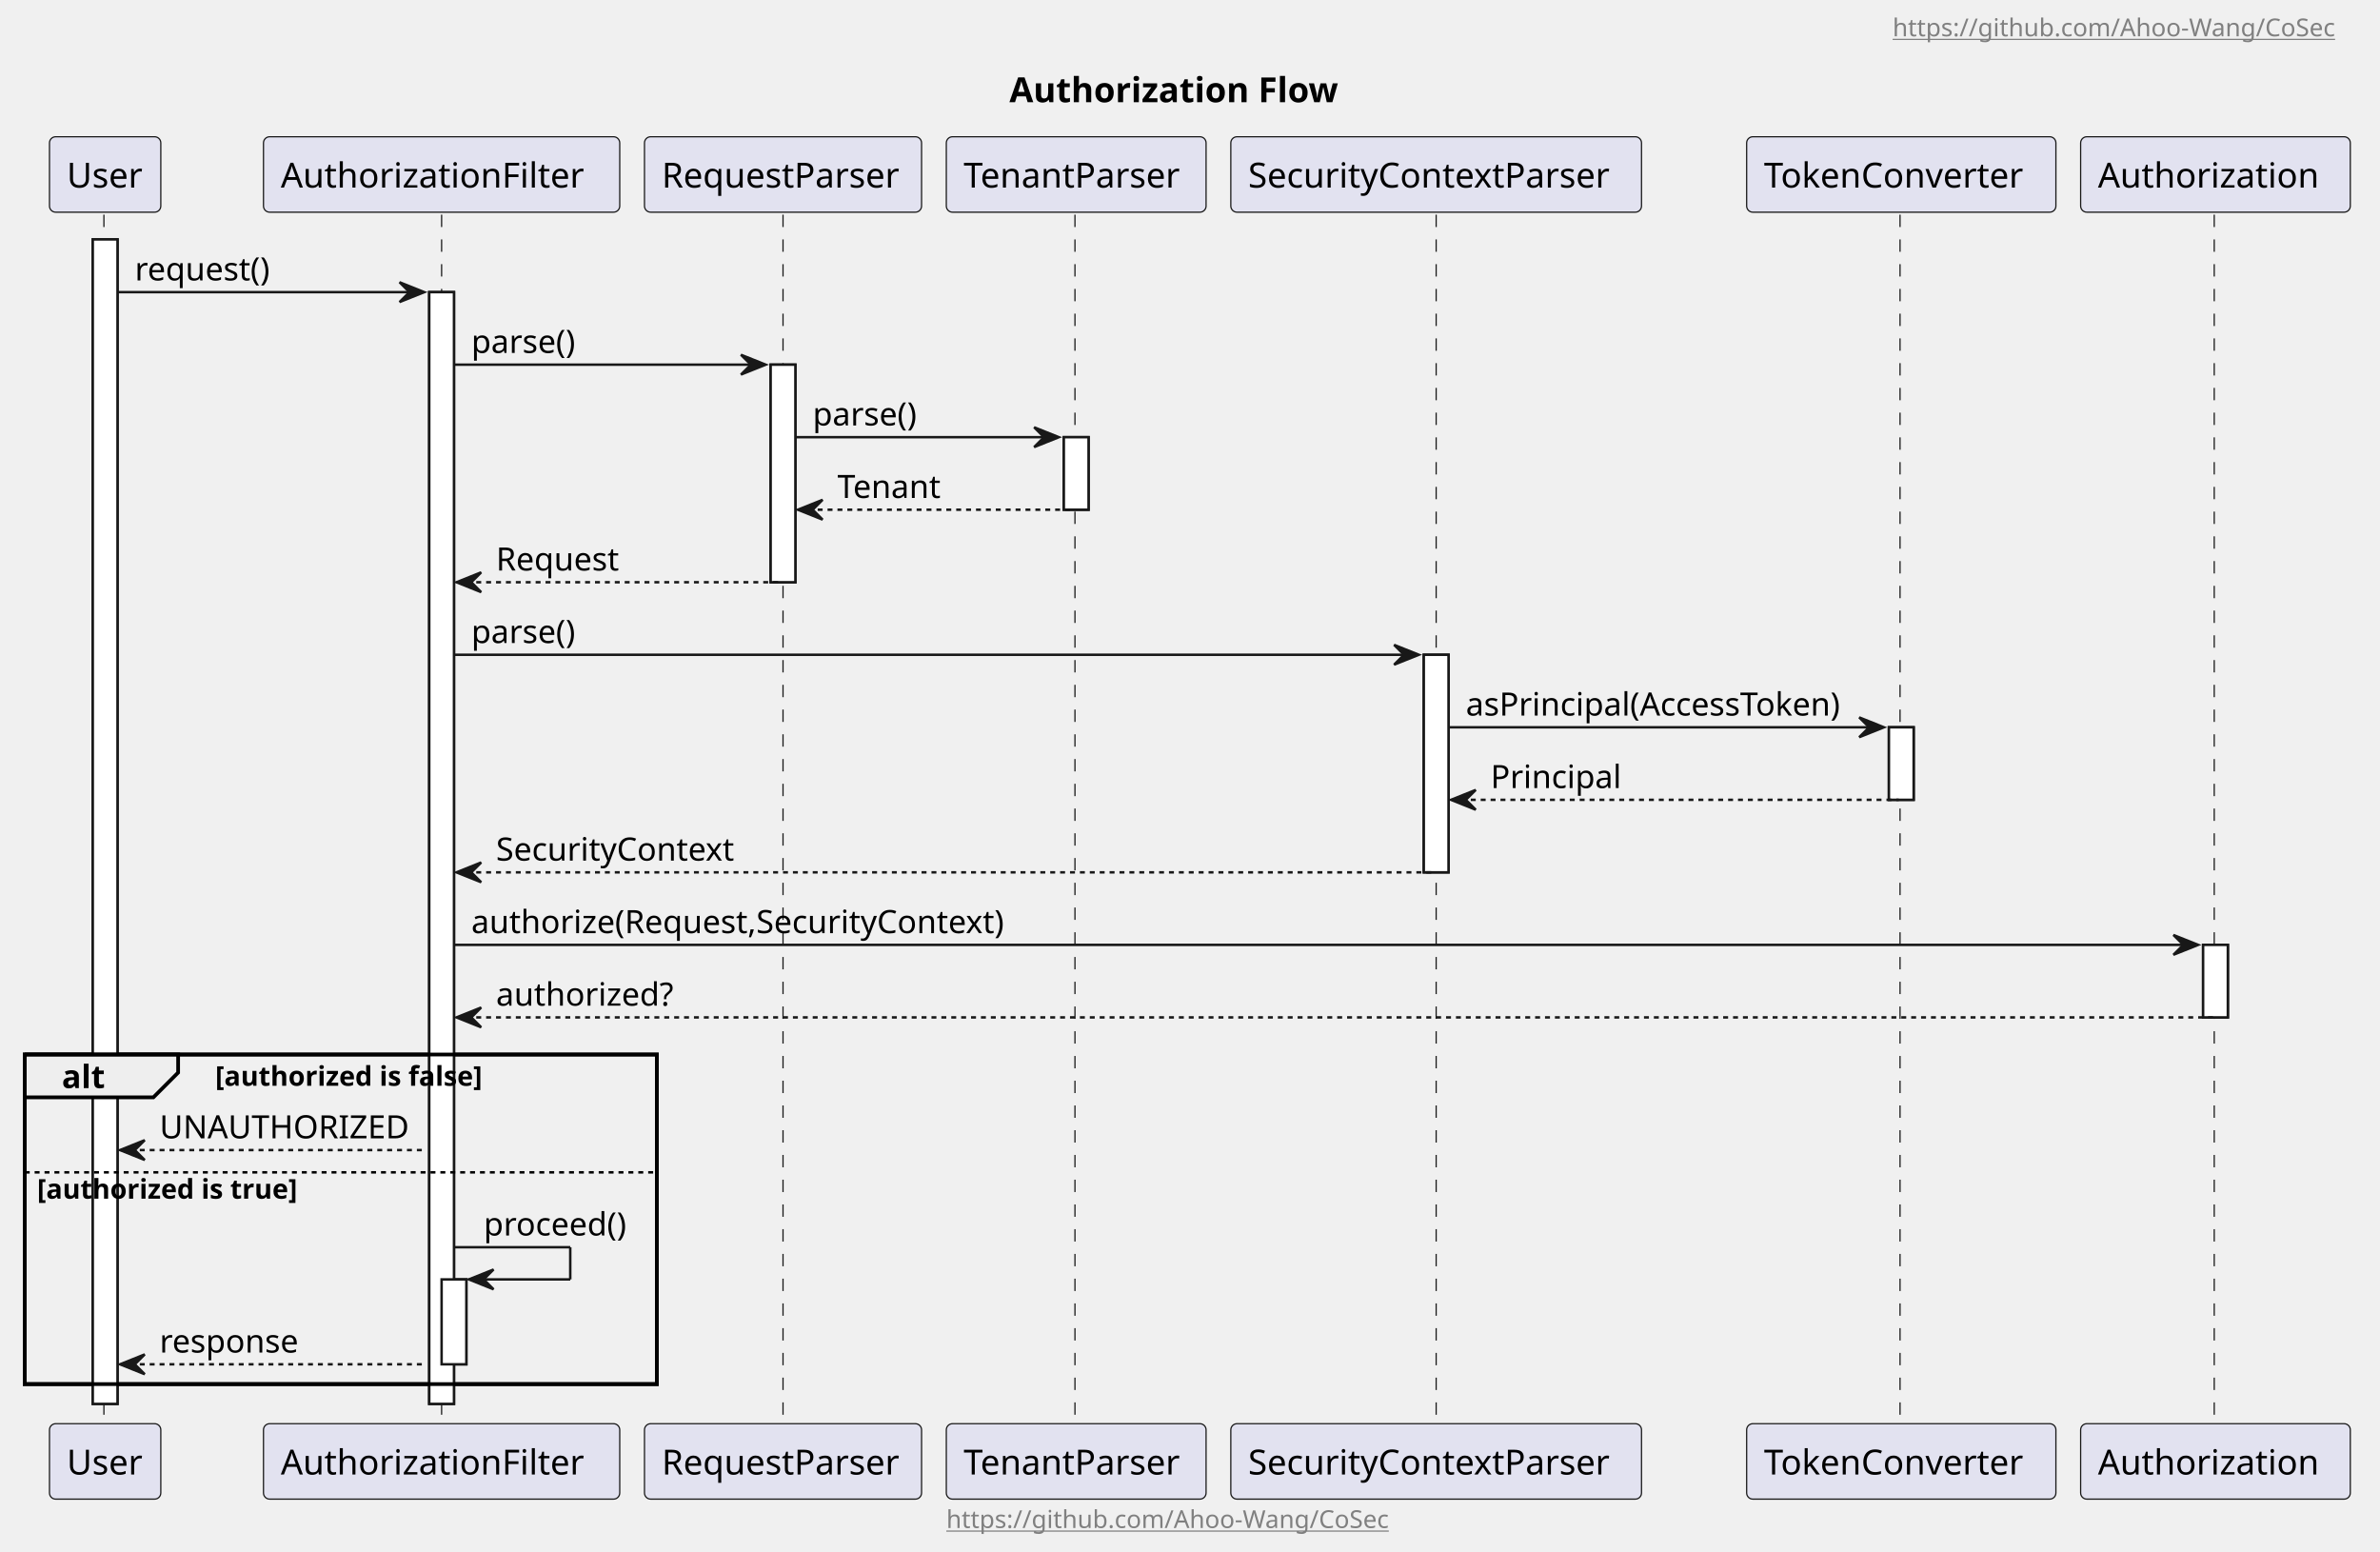
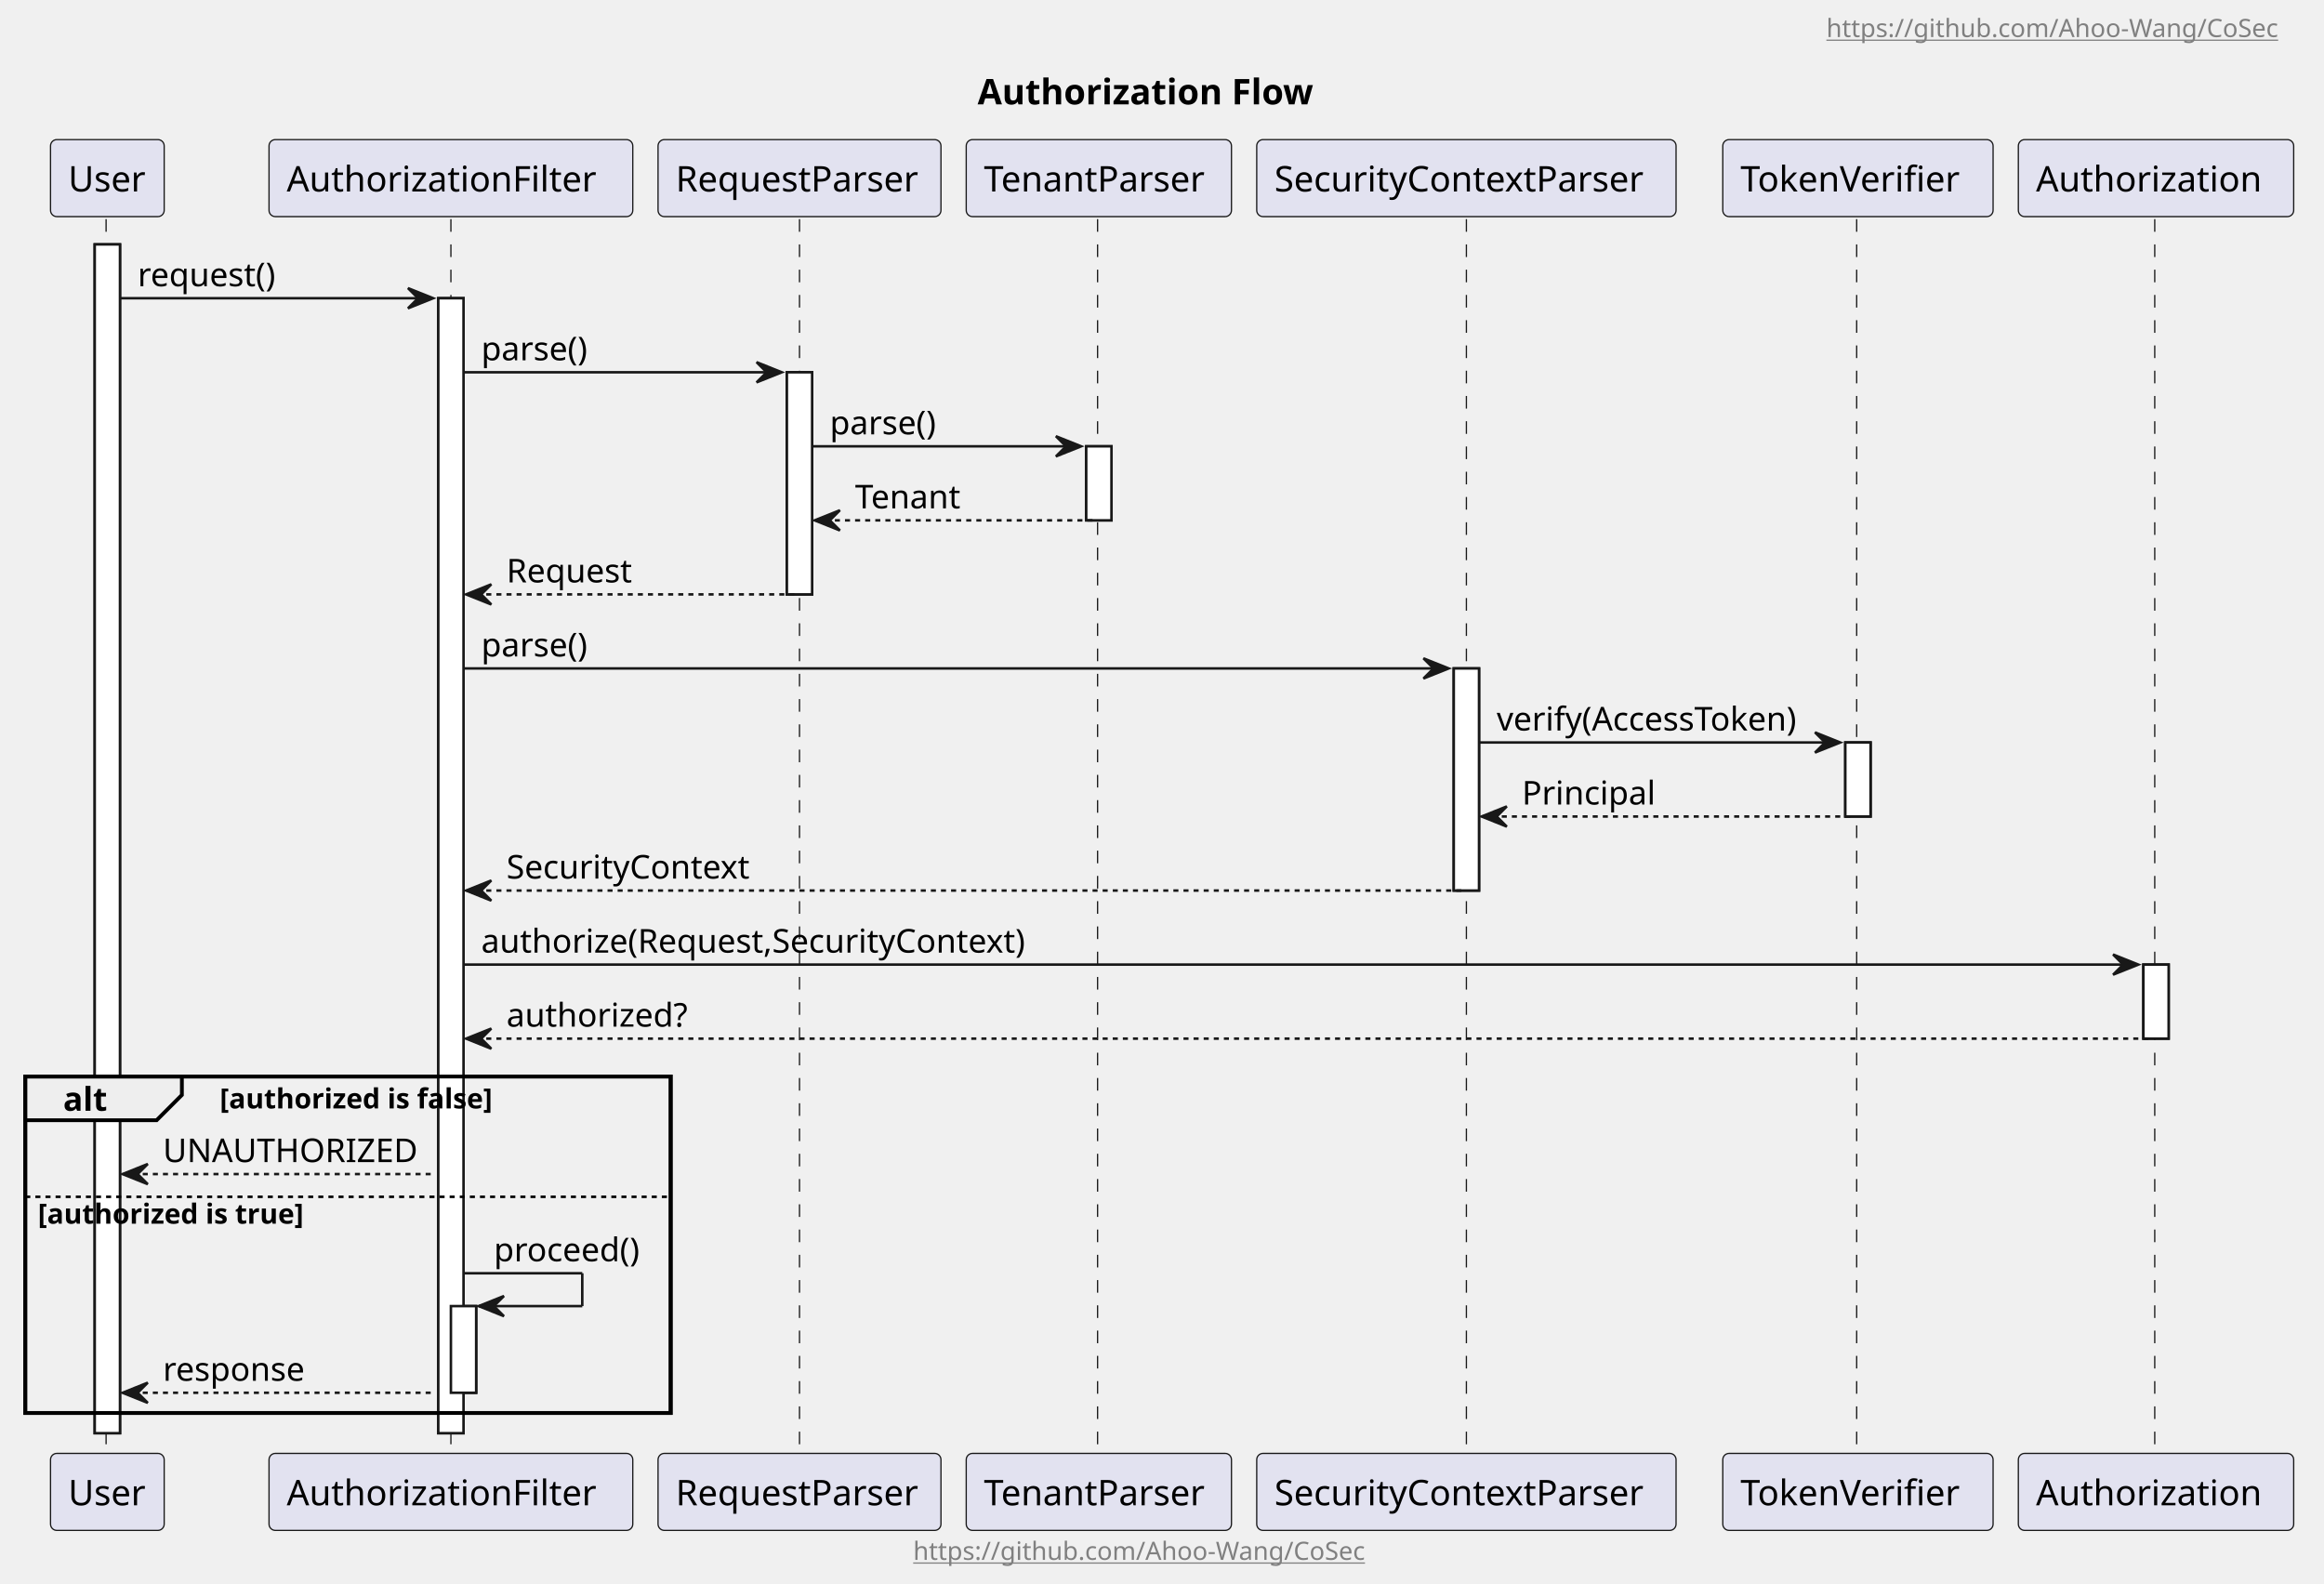
- <svg xmlns="http://www.w3.org/2000/svg" xmlns:xlink="http://www.w3.org/1999/xlink" contentStyleType="text/css" height="627px" preserveAspectRatio="none" style="width:962px;height:627px;background:#FFFFFF;" version="1.1" viewBox="0 0 962 627" width="962px" zoomAndPan="magnify">
+ <svg xmlns="http://www.w3.org/2000/svg" xmlns:xlink="http://www.w3.org/1999/xlink" contentStyleType="text/css" height="627px" preserveAspectRatio="none" style="width:920px;height:627px;background:#FFFFFF;" version="1.1" viewBox="0 0 920 627" width="920px" zoomAndPan="magnify">
  <defs />
  <g>
-     <rect fill="none" height="26.488" id="_title" style="stroke:none;stroke-width:1.0;" width="148" x="403" y="22.777" />
-     <text fill="#000000" font-family="sans-serif" font-size="14" font-weight="bold" lengthAdjust="spacing" textLength="138" x="408" y="41.312">Authorization Flow</text>
+     <text fill="#000000" font-family="sans-serif" font-size="14" font-weight="bold" lengthAdjust="spacing" textLength="138" x="387" y="41.312">Authorization Flow</text>
    <rect fill="#FFFFFF" height="470.613" style="stroke:#181818;stroke-width:1.0;" width="10" x="37.5" y="96.754" />
    <rect fill="#FFFFFF" height="449.303" style="stroke:#181818;stroke-width:1.0;" width="10" x="173.5" y="118.064" />
    <rect fill="#FFFFFF" height="34.31" style="stroke:#181818;stroke-width:1.0;" width="10" x="178.5" y="517.057" />
    <rect fill="#FFFFFF" height="87.932" style="stroke:#181818;stroke-width:1.0;" width="10" x="311.5" y="147.375" />
    <rect fill="#FFFFFF" height="29.311" style="stroke:#181818;stroke-width:1.0;" width="10" x="430" y="176.685" />
    <rect fill="#FFFFFF" height="87.932" style="stroke:#181818;stroke-width:1.0;" width="10" x="575.5" y="264.617" />
-     <rect fill="#FFFFFF" height="29.311" style="stroke:#181818;stroke-width:1.0;" width="10" x="763.5" y="293.928" />
-     <rect fill="#FFFFFF" height="29.311" style="stroke:#181818;stroke-width:1.0;" width="10" x="890.5" y="381.859" />
+     <rect fill="#FFFFFF" height="29.311" style="stroke:#181818;stroke-width:1.0;" width="10" x="730.5" y="293.928" />
+     <rect fill="#FFFFFF" height="29.311" style="stroke:#181818;stroke-width:1.0;" width="10" x="848.5" y="381.859" />
    <rect fill="none" height="133.197" style="stroke:#000000;stroke-width:1.5;" width="255.5" x="10" y="426.17" />
    <line style="stroke:#181818;stroke-width:0.5;stroke-dasharray:5.0,5.0;" x1="42" x2="42" y1="86.754" y2="576.367" />
    <line style="stroke:#181818;stroke-width:0.5;stroke-dasharray:5.0,5.0;" x1="178.5" x2="178.5" y1="86.754" y2="576.367" />
    <line style="stroke:#181818;stroke-width:0.5;stroke-dasharray:5.0,5.0;" x1="316.5" x2="316.5" y1="86.754" y2="576.367" />
    <line style="stroke:#181818;stroke-width:0.5;stroke-dasharray:5.0,5.0;" x1="434.5" x2="434.5" y1="86.754" y2="576.367" />
    <line style="stroke:#181818;stroke-width:0.5;stroke-dasharray:5.0,5.0;" x1="580.5" x2="580.5" y1="86.754" y2="576.367" />
-     <line style="stroke:#181818;stroke-width:0.5;stroke-dasharray:5.0,5.0;" x1="768" x2="768" y1="86.754" y2="576.367" />
-     <line style="stroke:#181818;stroke-width:0.5;stroke-dasharray:5.0,5.0;" x1="895" x2="895" y1="86.754" y2="576.367" />
+     <line style="stroke:#181818;stroke-width:0.5;stroke-dasharray:5.0,5.0;" x1="735" x2="735" y1="86.754" y2="576.367" />
+     <line style="stroke:#181818;stroke-width:0.5;stroke-dasharray:5.0,5.0;" x1="853" x2="853" y1="86.754" y2="576.367" />
    <rect fill="#E2E2F0" height="30.488" rx="2.5" ry="2.5" style="stroke:#181818;stroke-width:0.5;" width="45" x="20" y="55.266" />
    <text fill="#000000" font-family="sans-serif" font-size="14" lengthAdjust="spacing" textLength="31" x="27" y="75.801">User</text>
    <rect fill="#E2E2F0" height="30.488" rx="2.5" ry="2.5" style="stroke:#181818;stroke-width:0.5;" width="45" x="20" y="575.367" />
    <text fill="#000000" font-family="sans-serif" font-size="14" lengthAdjust="spacing" textLength="31" x="27" y="595.902">User</text>
    <rect fill="#E2E2F0" height="30.488" rx="2.5" ry="2.5" style="stroke:#181818;stroke-width:0.5;" width="144" x="106.5" y="55.266" />
    <text fill="#000000" font-family="sans-serif" font-size="14" lengthAdjust="spacing" textLength="130" x="113.5" y="75.801">AuthorizationFilter</text>
    <rect fill="#E2E2F0" height="30.488" rx="2.5" ry="2.5" style="stroke:#181818;stroke-width:0.5;" width="144" x="106.5" y="575.367" />
    <text fill="#000000" font-family="sans-serif" font-size="14" lengthAdjust="spacing" textLength="130" x="113.5" y="595.902">AuthorizationFilter</text>
    <rect fill="#E2E2F0" height="30.488" rx="2.5" ry="2.5" style="stroke:#181818;stroke-width:0.5;" width="112" x="260.5" y="55.266" />
    <text fill="#000000" font-family="sans-serif" font-size="14" lengthAdjust="spacing" textLength="98" x="267.5" y="75.801">RequestParser</text>
    <rect fill="#E2E2F0" height="30.488" rx="2.5" ry="2.5" style="stroke:#181818;stroke-width:0.5;" width="112" x="260.5" y="575.367" />
    <text fill="#000000" font-family="sans-serif" font-size="14" lengthAdjust="spacing" textLength="98" x="267.5" y="595.902">RequestParser</text>
    <rect fill="#E2E2F0" height="30.488" rx="2.5" ry="2.5" style="stroke:#181818;stroke-width:0.5;" width="105" x="382.5" y="55.266" />
    <text fill="#000000" font-family="sans-serif" font-size="14" lengthAdjust="spacing" textLength="91" x="389.5" y="75.801">TenantParser</text>
    <rect fill="#E2E2F0" height="30.488" rx="2.5" ry="2.5" style="stroke:#181818;stroke-width:0.5;" width="105" x="382.5" y="575.367" />
    <text fill="#000000" font-family="sans-serif" font-size="14" lengthAdjust="spacing" textLength="91" x="389.5" y="595.902">TenantParser</text>
    <rect fill="#E2E2F0" height="30.488" rx="2.5" ry="2.5" style="stroke:#181818;stroke-width:0.5;" width="166" x="497.5" y="55.266" />
    <text fill="#000000" font-family="sans-serif" font-size="14" lengthAdjust="spacing" textLength="152" x="504.5" y="75.801">SecurityContextParser</text>
    <rect fill="#E2E2F0" height="30.488" rx="2.5" ry="2.5" style="stroke:#181818;stroke-width:0.5;" width="166" x="497.5" y="575.367" />
    <text fill="#000000" font-family="sans-serif" font-size="14" lengthAdjust="spacing" textLength="152" x="504.5" y="595.902">SecurityContextParser</text>
-     <rect fill="#E2E2F0" height="30.488" rx="2.5" ry="2.5" style="stroke:#181818;stroke-width:0.5;" width="125" x="706" y="55.266" />
-     <text fill="#000000" font-family="sans-serif" font-size="14" lengthAdjust="spacing" textLength="111" x="713" y="75.801">TokenConverter</text>
-     <rect fill="#E2E2F0" height="30.488" rx="2.5" ry="2.5" style="stroke:#181818;stroke-width:0.5;" width="125" x="706" y="575.367" />
-     <text fill="#000000" font-family="sans-serif" font-size="14" lengthAdjust="spacing" textLength="111" x="713" y="595.902">TokenConverter</text>
-     <rect fill="#E2E2F0" height="30.488" rx="2.5" ry="2.5" style="stroke:#181818;stroke-width:0.5;" width="109" x="841" y="55.266" />
-     <text fill="#000000" font-family="sans-serif" font-size="14" lengthAdjust="spacing" textLength="95" x="848" y="75.801">Authorization</text>
-     <rect fill="#E2E2F0" height="30.488" rx="2.5" ry="2.5" style="stroke:#181818;stroke-width:0.5;" width="109" x="841" y="575.367" />
-     <text fill="#000000" font-family="sans-serif" font-size="14" lengthAdjust="spacing" textLength="95" x="848" y="595.902">Authorization</text>
+     <rect fill="#E2E2F0" height="30.488" rx="2.5" ry="2.5" style="stroke:#181818;stroke-width:0.5;" width="107" x="682" y="55.266" />
+     <text fill="#000000" font-family="sans-serif" font-size="14" lengthAdjust="spacing" textLength="93" x="689" y="75.801">TokenVerifier</text>
+     <rect fill="#E2E2F0" height="30.488" rx="2.5" ry="2.5" style="stroke:#181818;stroke-width:0.5;" width="107" x="682" y="575.367" />
+     <text fill="#000000" font-family="sans-serif" font-size="14" lengthAdjust="spacing" textLength="93" x="689" y="595.902">TokenVerifier</text>
+     <rect fill="#E2E2F0" height="30.488" rx="2.5" ry="2.5" style="stroke:#181818;stroke-width:0.5;" width="109" x="799" y="55.266" />
+     <text fill="#000000" font-family="sans-serif" font-size="14" lengthAdjust="spacing" textLength="95" x="806" y="75.801">Authorization</text>
+     <rect fill="#E2E2F0" height="30.488" rx="2.5" ry="2.5" style="stroke:#181818;stroke-width:0.5;" width="109" x="799" y="575.367" />
+     <text fill="#000000" font-family="sans-serif" font-size="14" lengthAdjust="spacing" textLength="95" x="806" y="595.902">Authorization</text>
    <rect fill="#FFFFFF" height="470.613" style="stroke:#181818;stroke-width:1.0;" width="10" x="37.5" y="96.754" />
    <rect fill="#FFFFFF" height="449.303" style="stroke:#181818;stroke-width:1.0;" width="10" x="173.5" y="118.064" />
    <rect fill="#FFFFFF" height="34.31" style="stroke:#181818;stroke-width:1.0;" width="10" x="178.5" y="517.057" />
    <rect fill="#FFFFFF" height="87.932" style="stroke:#181818;stroke-width:1.0;" width="10" x="311.5" y="147.375" />
    <rect fill="#FFFFFF" height="29.311" style="stroke:#181818;stroke-width:1.0;" width="10" x="430" y="176.685" />
    <rect fill="#FFFFFF" height="87.932" style="stroke:#181818;stroke-width:1.0;" width="10" x="575.5" y="264.617" />
-     <rect fill="#FFFFFF" height="29.311" style="stroke:#181818;stroke-width:1.0;" width="10" x="763.5" y="293.928" />
-     <rect fill="#FFFFFF" height="29.311" style="stroke:#181818;stroke-width:1.0;" width="10" x="890.5" y="381.859" />
+     <rect fill="#FFFFFF" height="29.311" style="stroke:#181818;stroke-width:1.0;" width="10" x="730.5" y="293.928" />
+     <rect fill="#FFFFFF" height="29.311" style="stroke:#181818;stroke-width:1.0;" width="10" x="848.5" y="381.859" />
    <polygon fill="#181818" points="161.5,114.064,171.5,118.064,161.5,122.064,165.5,118.064" style="stroke:#181818;stroke-width:1.0;" />
    <line style="stroke:#181818;stroke-width:1.0;" x1="47.5" x2="167.5" y1="118.064" y2="118.064" />
    <text fill="#000000" font-family="sans-serif" font-size="13" lengthAdjust="spacing" textLength="55" x="54.5" y="113.322">request()</text>
    <polygon fill="#181818" points="299.5,143.375,309.5,147.375,299.5,151.375,303.5,147.375" style="stroke:#181818;stroke-width:1.0;" />
    <line style="stroke:#181818;stroke-width:1.0;" x1="183.5" x2="305.5" y1="147.375" y2="147.375" />
    <text fill="#000000" font-family="sans-serif" font-size="13" lengthAdjust="spacing" textLength="42" x="190.5" y="142.633">parse()</text>
    <polygon fill="#181818" points="418,172.685,428,176.685,418,180.685,422,176.685" style="stroke:#181818;stroke-width:1.0;" />
    <line style="stroke:#181818;stroke-width:1.0;" x1="321.5" x2="424" y1="176.685" y2="176.685" />
    <text fill="#000000" font-family="sans-serif" font-size="13" lengthAdjust="spacing" textLength="42" x="328.5" y="171.943">parse()</text>
    <polygon fill="#181818" points="332.5,201.996,322.5,205.996,332.5,209.996,328.5,205.996" style="stroke:#181818;stroke-width:1.0;" />
    <line style="stroke:#181818;stroke-width:1.0;stroke-dasharray:2.0,2.0;" x1="326.5" x2="434" y1="205.996" y2="205.996" />
    <text fill="#000000" font-family="sans-serif" font-size="13" lengthAdjust="spacing" textLength="43" x="338.5" y="201.254">Tenant</text>
    <polygon fill="#181818" points="194.5,231.307,184.5,235.307,194.5,239.307,190.5,235.307" style="stroke:#181818;stroke-width:1.0;" />
    <line style="stroke:#181818;stroke-width:1.0;stroke-dasharray:2.0,2.0;" x1="188.5" x2="315.5" y1="235.307" y2="235.307" />
    <text fill="#000000" font-family="sans-serif" font-size="13" lengthAdjust="spacing" textLength="50" x="200.5" y="230.565">Request</text>
    <polygon fill="#181818" points="563.5,260.617,573.5,264.617,563.5,268.617,567.5,264.617" style="stroke:#181818;stroke-width:1.0;" />
    <line style="stroke:#181818;stroke-width:1.0;" x1="183.5" x2="569.5" y1="264.617" y2="264.617" />
    <text fill="#000000" font-family="sans-serif" font-size="13" lengthAdjust="spacing" textLength="42" x="190.5" y="259.875">parse()</text>
-     <polygon fill="#181818" points="751.5,289.928,761.5,293.928,751.5,297.928,755.5,293.928" style="stroke:#181818;stroke-width:1.0;" />
-     <line style="stroke:#181818;stroke-width:1.0;" x1="585.5" x2="757.5" y1="293.928" y2="293.928" />
-     <text fill="#000000" font-family="sans-serif" font-size="13" lengthAdjust="spacing" textLength="159" x="592.5" y="289.185">asPrincipal(AccessToken)</text>
+     <polygon fill="#181818" points="718.5,289.928,728.5,293.928,718.5,297.928,722.5,293.928" style="stroke:#181818;stroke-width:1.0;" />
+     <line style="stroke:#181818;stroke-width:1.0;" x1="585.5" x2="724.5" y1="293.928" y2="293.928" />
+     <text fill="#000000" font-family="sans-serif" font-size="13" lengthAdjust="spacing" textLength="126" x="592.5" y="289.185">verify(AccessToken)</text>
    <polygon fill="#181818" points="596.5,319.238,586.5,323.238,596.5,327.238,592.5,323.238" style="stroke:#181818;stroke-width:1.0;" />
-     <line style="stroke:#181818;stroke-width:1.0;stroke-dasharray:2.0,2.0;" x1="590.5" x2="767.5" y1="323.238" y2="323.238" />
+     <line style="stroke:#181818;stroke-width:1.0;stroke-dasharray:2.0,2.0;" x1="590.5" x2="734.5" y1="323.238" y2="323.238" />
    <text fill="#000000" font-family="sans-serif" font-size="13" lengthAdjust="spacing" textLength="54" x="602.5" y="318.496">Principal</text>
    <polygon fill="#181818" points="194.5,348.549,184.5,352.549,194.5,356.549,190.5,352.549" style="stroke:#181818;stroke-width:1.0;" />
    <line style="stroke:#181818;stroke-width:1.0;stroke-dasharray:2.0,2.0;" x1="188.5" x2="579.5" y1="352.549" y2="352.549" />
    <text fill="#000000" font-family="sans-serif" font-size="13" lengthAdjust="spacing" textLength="100" x="200.5" y="347.807">SecurityContext</text>
-     <polygon fill="#181818" points="878.5,377.859,888.5,381.859,878.5,385.859,882.5,381.859" style="stroke:#181818;stroke-width:1.0;" />
-     <line style="stroke:#181818;stroke-width:1.0;" x1="183.5" x2="884.5" y1="381.859" y2="381.859" />
+     <polygon fill="#181818" points="836.5,377.859,846.5,381.859,836.5,385.859,840.5,381.859" style="stroke:#181818;stroke-width:1.0;" />
+     <line style="stroke:#181818;stroke-width:1.0;" x1="183.5" x2="842.5" y1="381.859" y2="381.859" />
    <text fill="#000000" font-family="sans-serif" font-size="13" lengthAdjust="spacing" textLength="221" x="190.5" y="377.117">authorize(Request,SecurityContext)</text>
    <polygon fill="#181818" points="194.5,407.17,184.5,411.17,194.5,415.17,190.5,411.17" style="stroke:#181818;stroke-width:1.0;" />
-     <line style="stroke:#181818;stroke-width:1.0;stroke-dasharray:2.0,2.0;" x1="188.5" x2="894.5" y1="411.17" y2="411.17" />
+     <line style="stroke:#181818;stroke-width:1.0;stroke-dasharray:2.0,2.0;" x1="188.5" x2="852.5" y1="411.17" y2="411.17" />
    <text fill="#000000" font-family="sans-serif" font-size="13" lengthAdjust="spacing" textLength="72" x="200.5" y="406.428">authorized?</text>
    <path d="M10,426.17 L72,426.17 L72,433.481 L62,443.481 L10,443.481 L10,426.17 " fill="#EEEEEE" style="stroke:#000000;stroke-width:1.5;" />
    <rect fill="none" height="133.197" style="stroke:#000000;stroke-width:1.5;" width="255.5" x="10" y="426.17" />
    <text fill="#000000" font-family="sans-serif" font-size="13" font-weight="bold" lengthAdjust="spacing" textLength="17" x="25" y="439.738">alt</text>
    <text fill="#000000" font-family="sans-serif" font-size="11" font-weight="bold" lengthAdjust="spacing" textLength="112" x="87" y="438.805">[authorized is false]</text>
    <polygon fill="#181818" points="58.5,460.791,48.5,464.791,58.5,468.791,54.5,464.791" style="stroke:#181818;stroke-width:1.0;" />
    <line style="stroke:#181818;stroke-width:1.0;stroke-dasharray:2.0,2.0;" x1="52.5" x2="172.5" y1="464.791" y2="464.791" />
    <text fill="#000000" font-family="sans-serif" font-size="13" lengthAdjust="spacing" textLength="102" x="64.5" y="460.049">UNAUTHORIZED</text>
    <line style="stroke:#000000;stroke-width:1.0;stroke-dasharray:2.0,2.0;" x1="10" x2="265.5" y1="473.791" y2="473.791" />
    <text fill="#000000" font-family="sans-serif" font-size="11" font-weight="bold" lengthAdjust="spacing" textLength="107" x="15" y="484.426">[authorized is true]</text>
    <line style="stroke:#181818;stroke-width:1.0;" x1="183.5" x2="230.5" y1="504.057" y2="504.057" />
    <line style="stroke:#181818;stroke-width:1.0;" x1="230.5" x2="230.5" y1="504.057" y2="517.057" />
    <line style="stroke:#181818;stroke-width:1.0;" x1="189.5" x2="230.5" y1="517.057" y2="517.057" />
    <polygon fill="#181818" points="199.5,513.057,189.5,517.057,199.5,521.057,195.5,517.057" style="stroke:#181818;stroke-width:1.0;" />
    <text fill="#000000" font-family="sans-serif" font-size="13" lengthAdjust="spacing" textLength="58" x="195.5" y="499.315">proceed()</text>
    <polygon fill="#181818" points="58.5,547.367,48.5,551.367,58.5,555.367,54.5,551.367" style="stroke:#181818;stroke-width:1.0;" />
    <line style="stroke:#181818;stroke-width:1.0;stroke-dasharray:2.0,2.0;" x1="52.5" x2="172.5" y1="551.367" y2="551.367" />
    <text fill="#000000" font-family="sans-serif" font-size="13" lengthAdjust="spacing" textLength="57" x="64.5" y="546.625">response</text>
-     <rect fill="none" height="11.777" id="_title" style="stroke:none;stroke-width:1.0;" width="189" x="765" y="5" />
    <a href="https://github.com/Ahoo-Wang/CoSec" target="_top" title="https://github.com/Ahoo-Wang/CoSec" xlink:actuate="onRequest" xlink:href="https://github.com/Ahoo-Wang/CoSec" xlink:show="new" xlink:title="https://github.com/Ahoo-Wang/CoSec" xlink:type="simple">
-       <text fill="#808080" font-family="sans-serif" font-size="10" lengthAdjust="spacing" text-decoration="underline" textLength="189" x="765" y="14.668">https://github.com/Ahoo-Wang/CoSec</text>
+       <text fill="#808080" font-family="sans-serif" font-size="10" lengthAdjust="spacing" text-decoration="underline" textLength="189" x="723" y="14.668">https://github.com/Ahoo-Wang/CoSec</text>
    </a>
-     <rect fill="none" height="11.777" id="_title" style="stroke:none;stroke-width:1.0;" width="189" x="382.5" y="607.856" />
    <a href="https://github.com/Ahoo-Wang/CoSec" target="_top" title="https://github.com/Ahoo-Wang/CoSec" xlink:actuate="onRequest" xlink:href="https://github.com/Ahoo-Wang/CoSec" xlink:show="new" xlink:title="https://github.com/Ahoo-Wang/CoSec" xlink:type="simple">
-       <text fill="#808080" font-family="sans-serif" font-size="10" lengthAdjust="spacing" text-decoration="underline" textLength="189" x="382.5" y="617.523">https://github.com/Ahoo-Wang/CoSec</text>
+       <text fill="#808080" font-family="sans-serif" font-size="10" lengthAdjust="spacing" text-decoration="underline" textLength="189" x="361.5" y="617.523">https://github.com/Ahoo-Wang/CoSec</text>
    </a>
  </g>
</svg>
